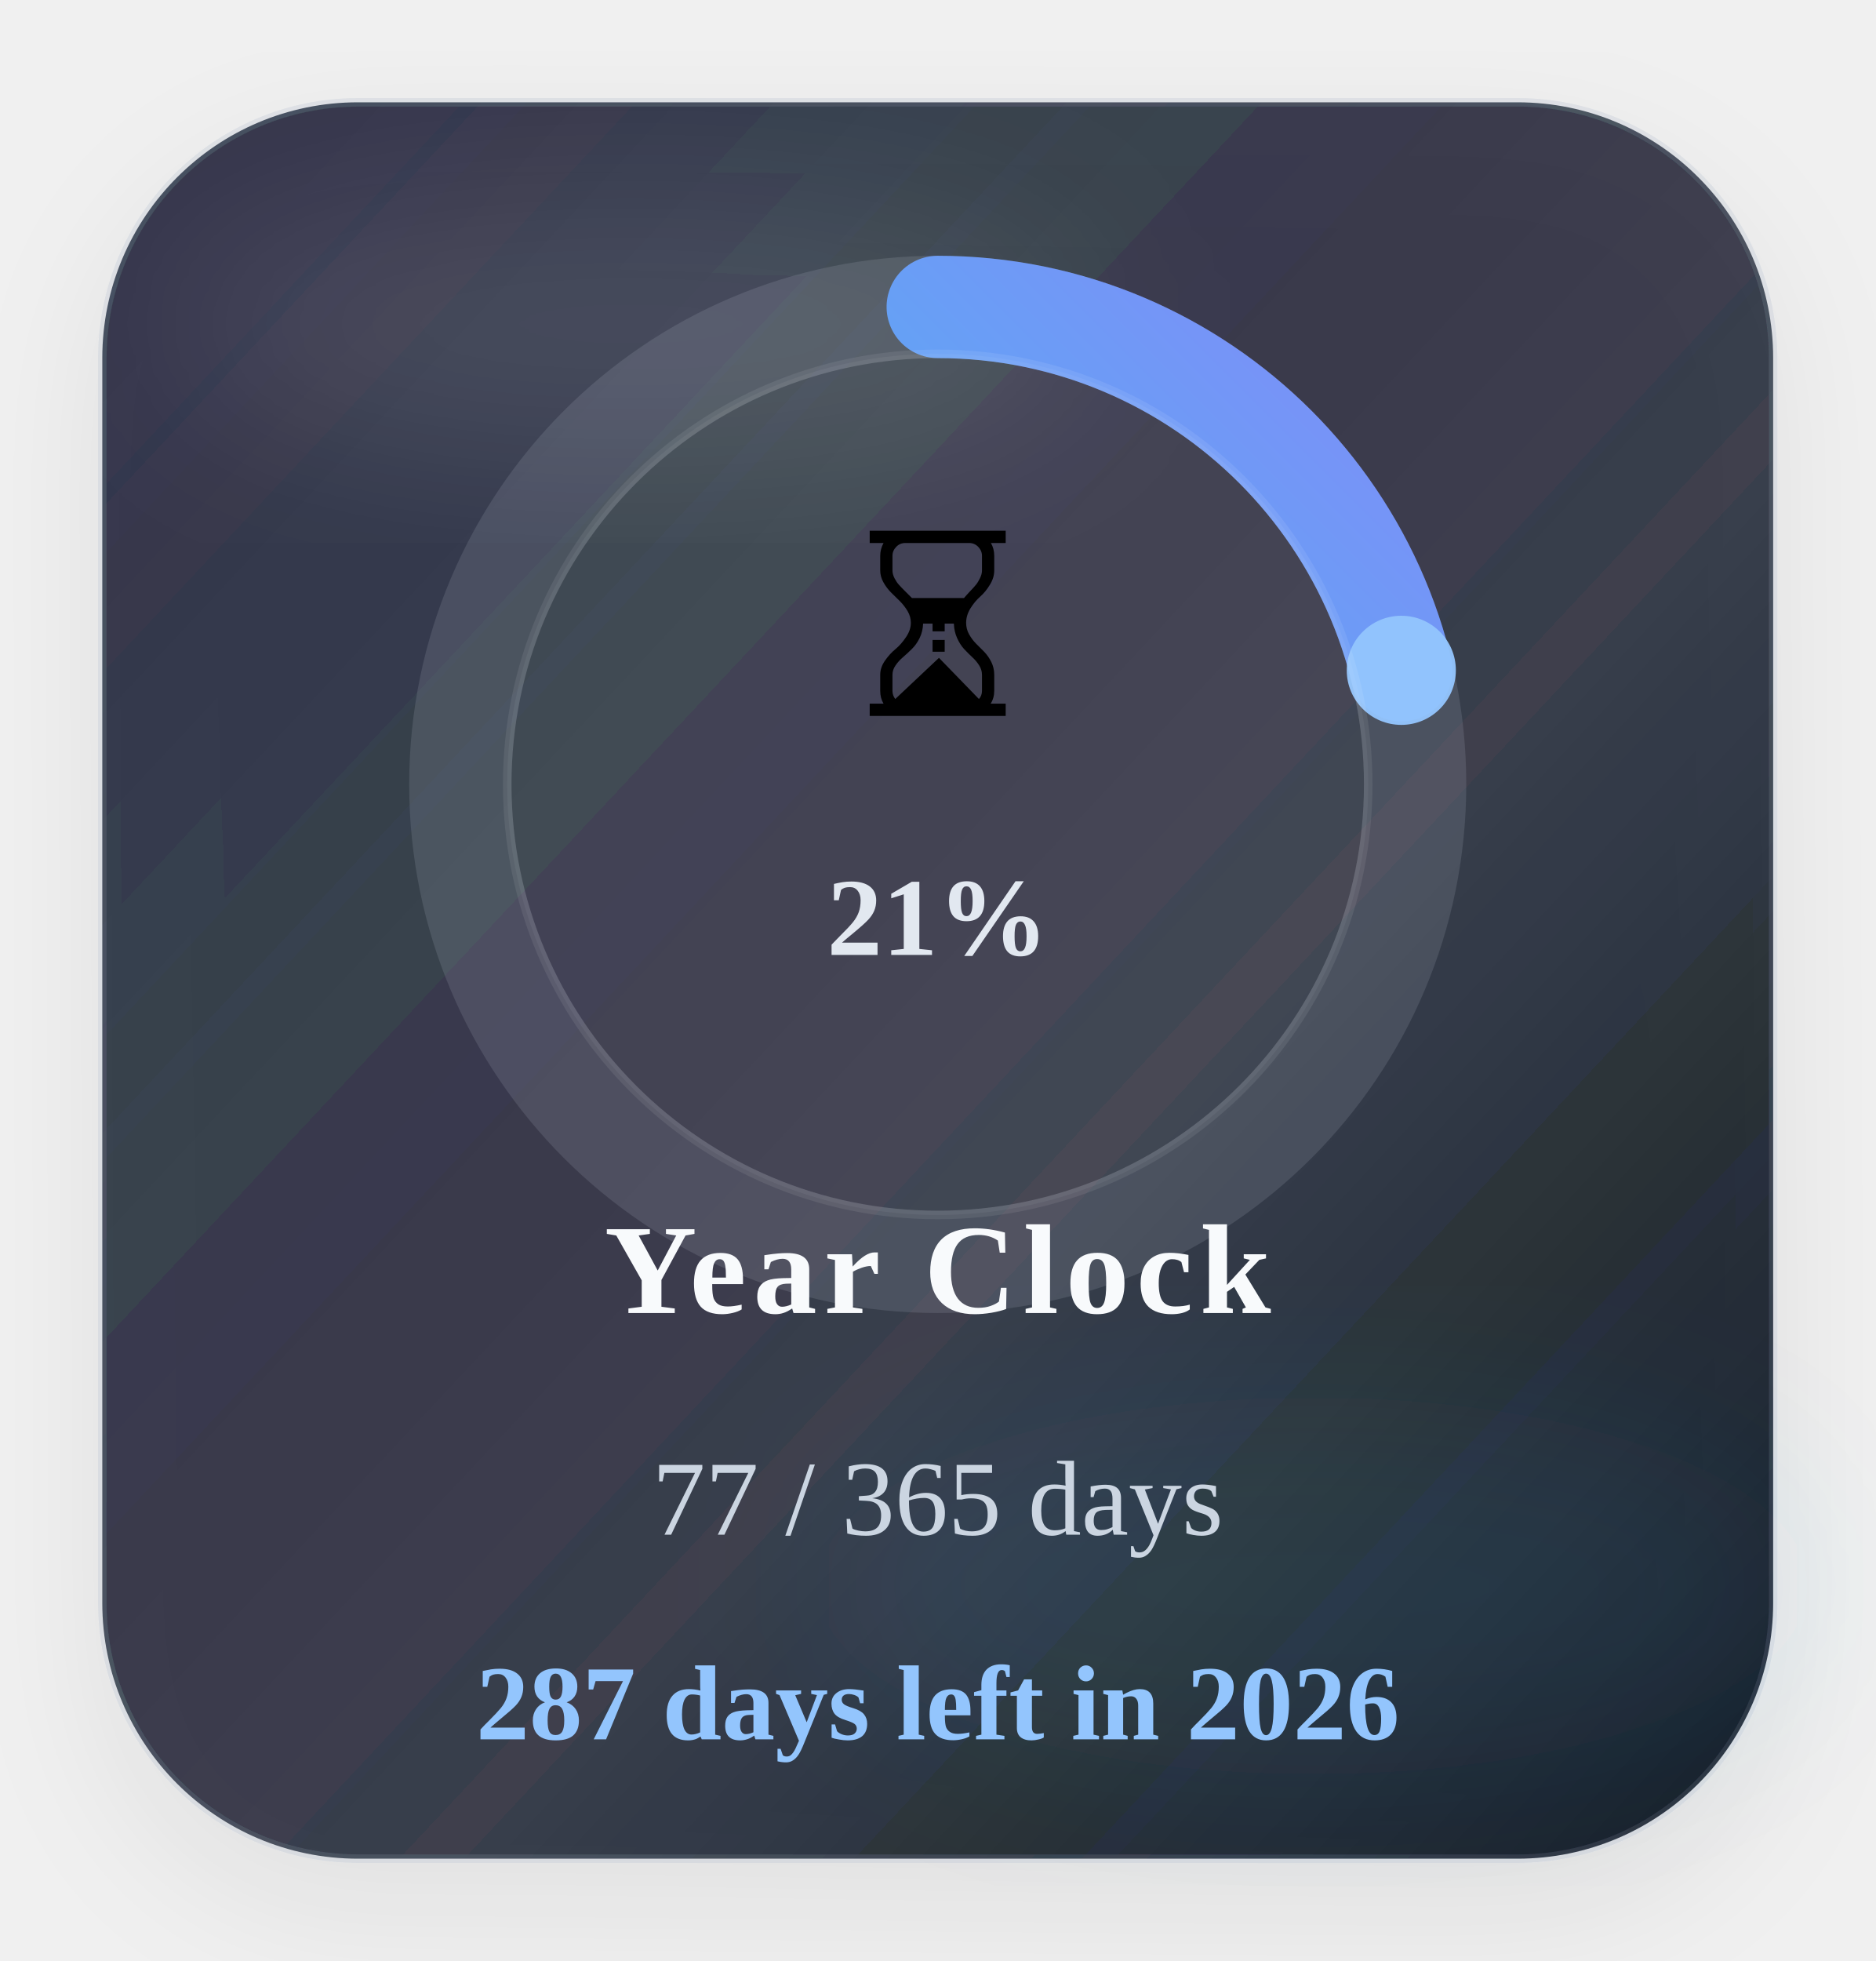
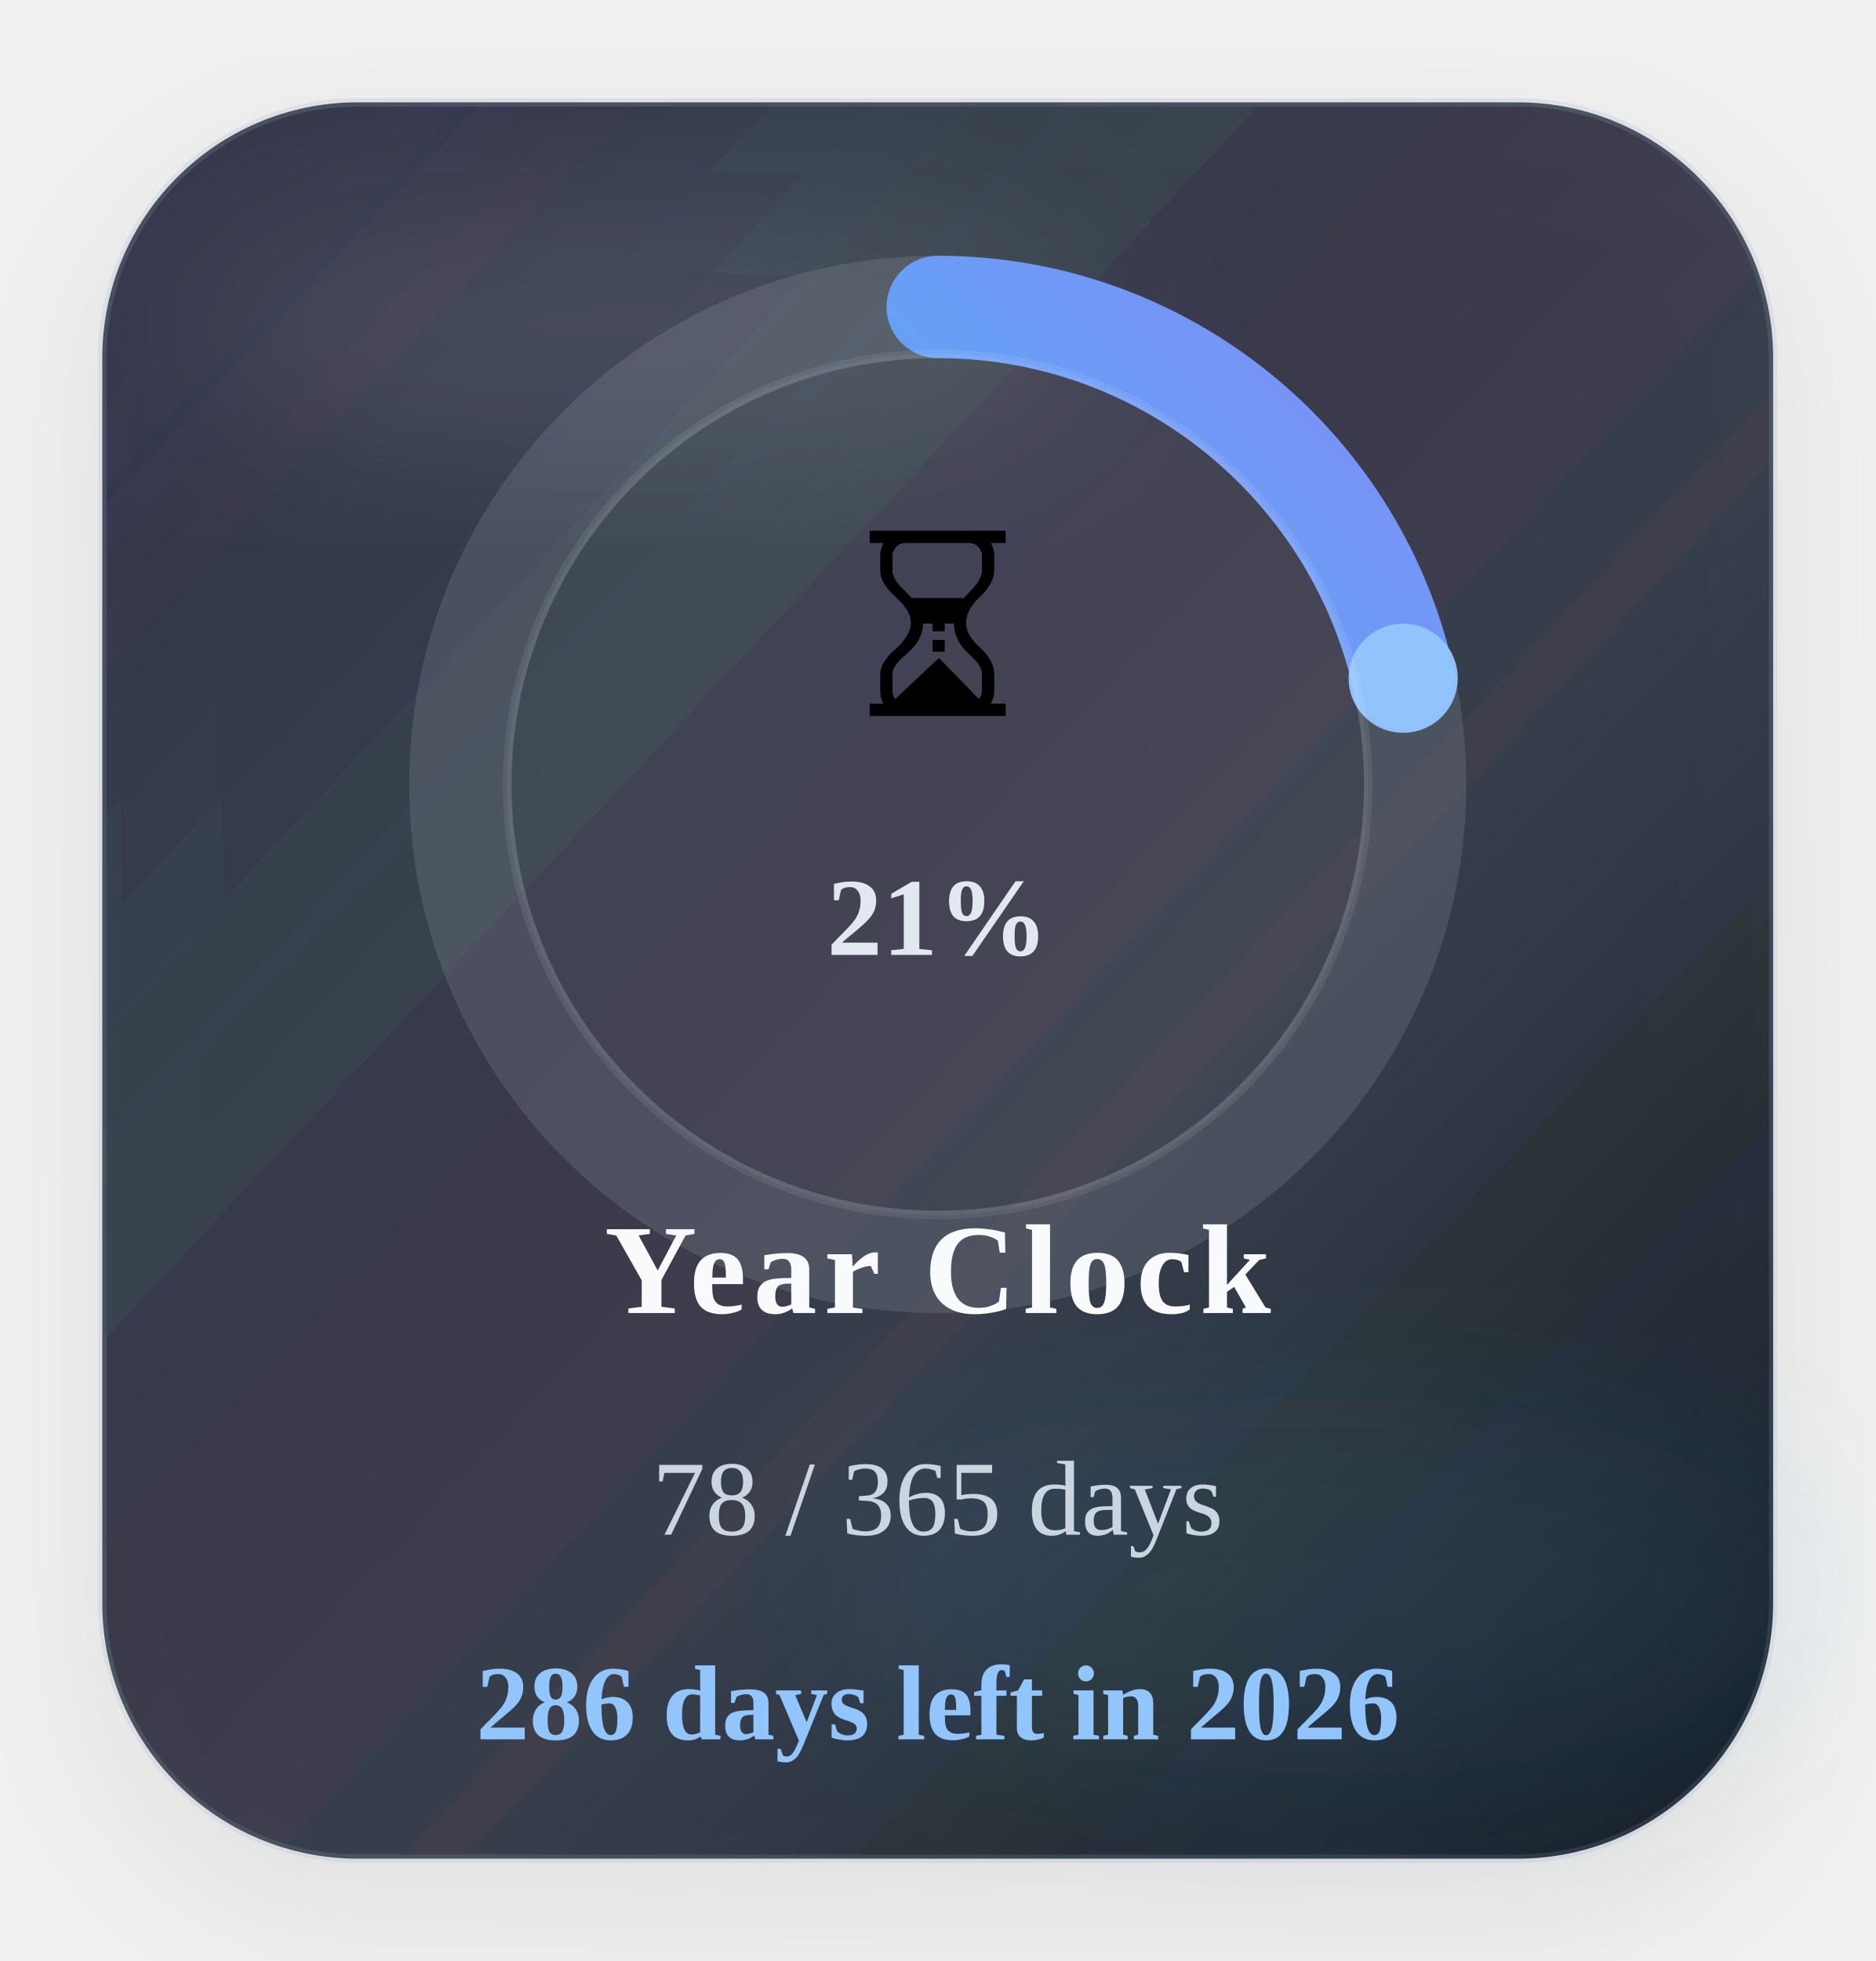
<svg xmlns="http://www.w3.org/2000/svg" width="220" height="230" viewBox="0 0 220 230" role="img" aria-label="Time progress for 2026">
  <defs>
    <linearGradient id="timeGradient" x1="0%" y1="0%" x2="100%" y2="100%">
      <stop offset="0%" stop-color="#22d3ee" />
      <stop offset="100%" stop-color="#818cf8" />
    </linearGradient>
    <linearGradient id="timeCard" x1="0%" y1="0%" x2="100%" y2="100%">
      <stop offset="0%" stop-color="#1c2537" stop-opacity="0.88" />
      <stop offset="60%" stop-color="#111827" stop-opacity="0.8" />
      <stop offset="100%" stop-color="#0b1220" stop-opacity="0.96" />
    </linearGradient>
    <filter id="timeShadow" x="-25%" y="-25%" width="150%" height="150%">
      <feDropShadow dx="0" dy="6" stdDeviation="8" flood-color="#020617" flood-opacity="0.08" />
    </filter>
    <filter id="timeBlur" x="-30%" y="-30%" width="160%" height="160%">
      <feGaussianBlur stdDeviation="10" />
    </filter>
  </defs>
  <rect x="12" y="12" width="196" height="206" rx="30" fill="url(#timeCard)" stroke="#94a3b8" stroke-opacity="0.18" filter="url(#timeShadow)" />
  <ellipse cx="74" cy="38" rx="54" ry="16" fill="#ffffff" fill-opacity="0.09" filter="url(#timeBlur)" />
  <ellipse cx="154" cy="186" rx="58" ry="22" fill="#38bdf8" fill-opacity="0.08" filter="url(#timeBlur)" />
  <circle class="ring-track" cx="110" cy="92" r="56" fill="none" stroke="#cbd5e1" stroke-opacity="0.14" stroke-width="12" />
-   <circle class="progress-ring" cx="110" cy="92" r="56" fill="none" stroke="url(#timeGradient)" stroke-width="12" stroke-linecap="round" stroke-dasharray="351.86" stroke-dashoffset="277.41" data-target-offset="277.41" data-ring-length="351.86" transform="rotate(-90 110 92)" />
-   <circle class="progress-endcap" cx="164.38" cy="78.62" r="6.4" fill="#93c5fd" fill-opacity="0.96" data-center-x="110" data-center-y="92" data-radius="56" data-target-angle="-13.8281" />
+   <circle class="progress-ring" cx="110" cy="92" r="56" fill="none" stroke="url(#timeGradient)" stroke-width="12" stroke-linecap="round" stroke-dasharray="351.86" stroke-dashoffset="276.45" data-target-offset="276.45" data-ring-length="351.86" transform="rotate(-90 110 92)" />
+   <circle class="progress-endcap" cx="164.60" cy="79.55" r="6.4" fill="#93c5fd" fill-opacity="0.96" data-center-x="110" data-center-y="92" data-radius="56" data-target-angle="-12.8419" />
  <circle class="ring-core" cx="110" cy="92" r="50.5" fill="#ffffff" fill-opacity="0.05" stroke="#ffffff" stroke-opacity="0.08" />
  <text class="progress-emoji" x="110" y="84" text-anchor="middle" font-size="30">⏳</text>
  <text class="progress-percent" x="110" y="112" text-anchor="middle" font-size="13" font-weight="700" fill="#e2e8f0">21%</text>
  <text class="progress-label" x="110" y="154" text-anchor="middle" font-size="15" font-weight="700" letter-spacing="0.8" fill="#f8fafc">Year Clock</text>
-   <text class="progress-value" x="110" y="180" text-anchor="middle" font-size="12.5" fill="#cbd5e1">77 / 365 days</text>
-   <text class="progress-status" data-status-state="remaining" x="110" y="204" text-anchor="middle" font-size="12.5" font-weight="700" fill="#93c5fd">287 days left in 2026</text>
+   <text class="progress-value" x="110" y="180" text-anchor="middle" font-size="12.5" fill="#cbd5e1">78 / 365 days</text>
+   <text class="progress-status" data-status-state="remaining" x="110" y="204" text-anchor="middle" font-size="12.5" font-weight="700" fill="#93c5fd">286 days left in 2026</text>
</svg>
